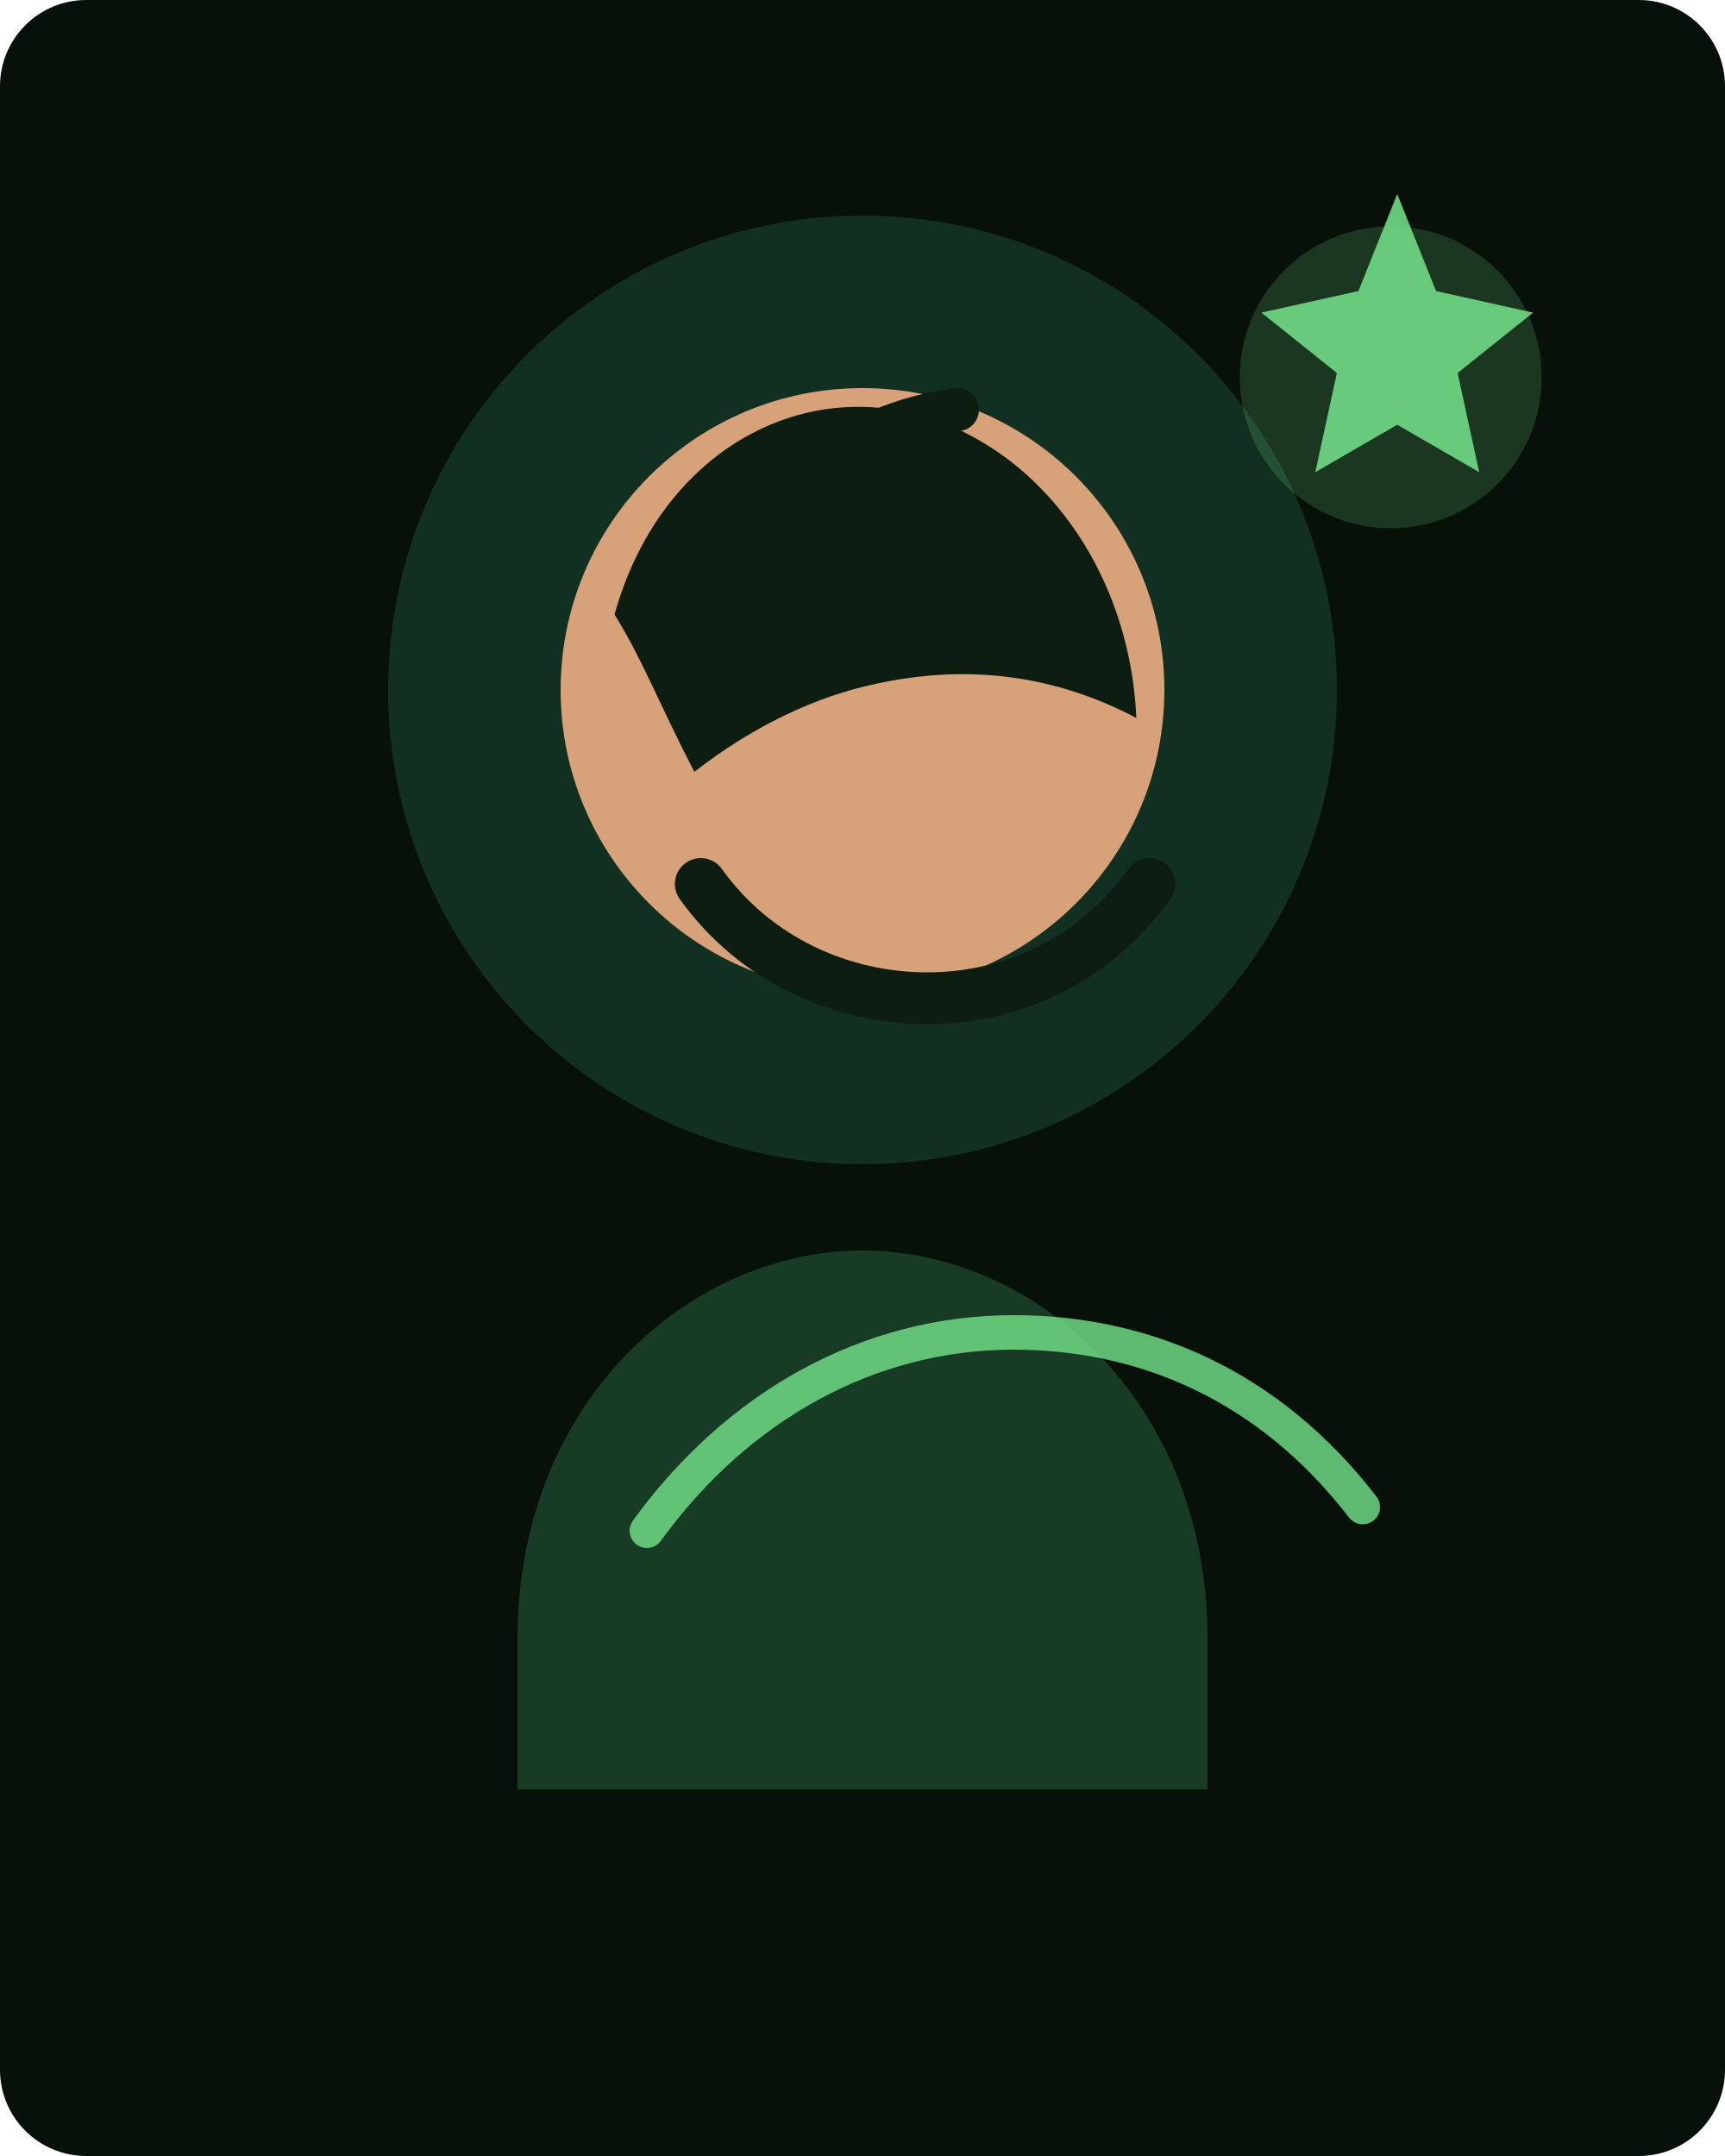
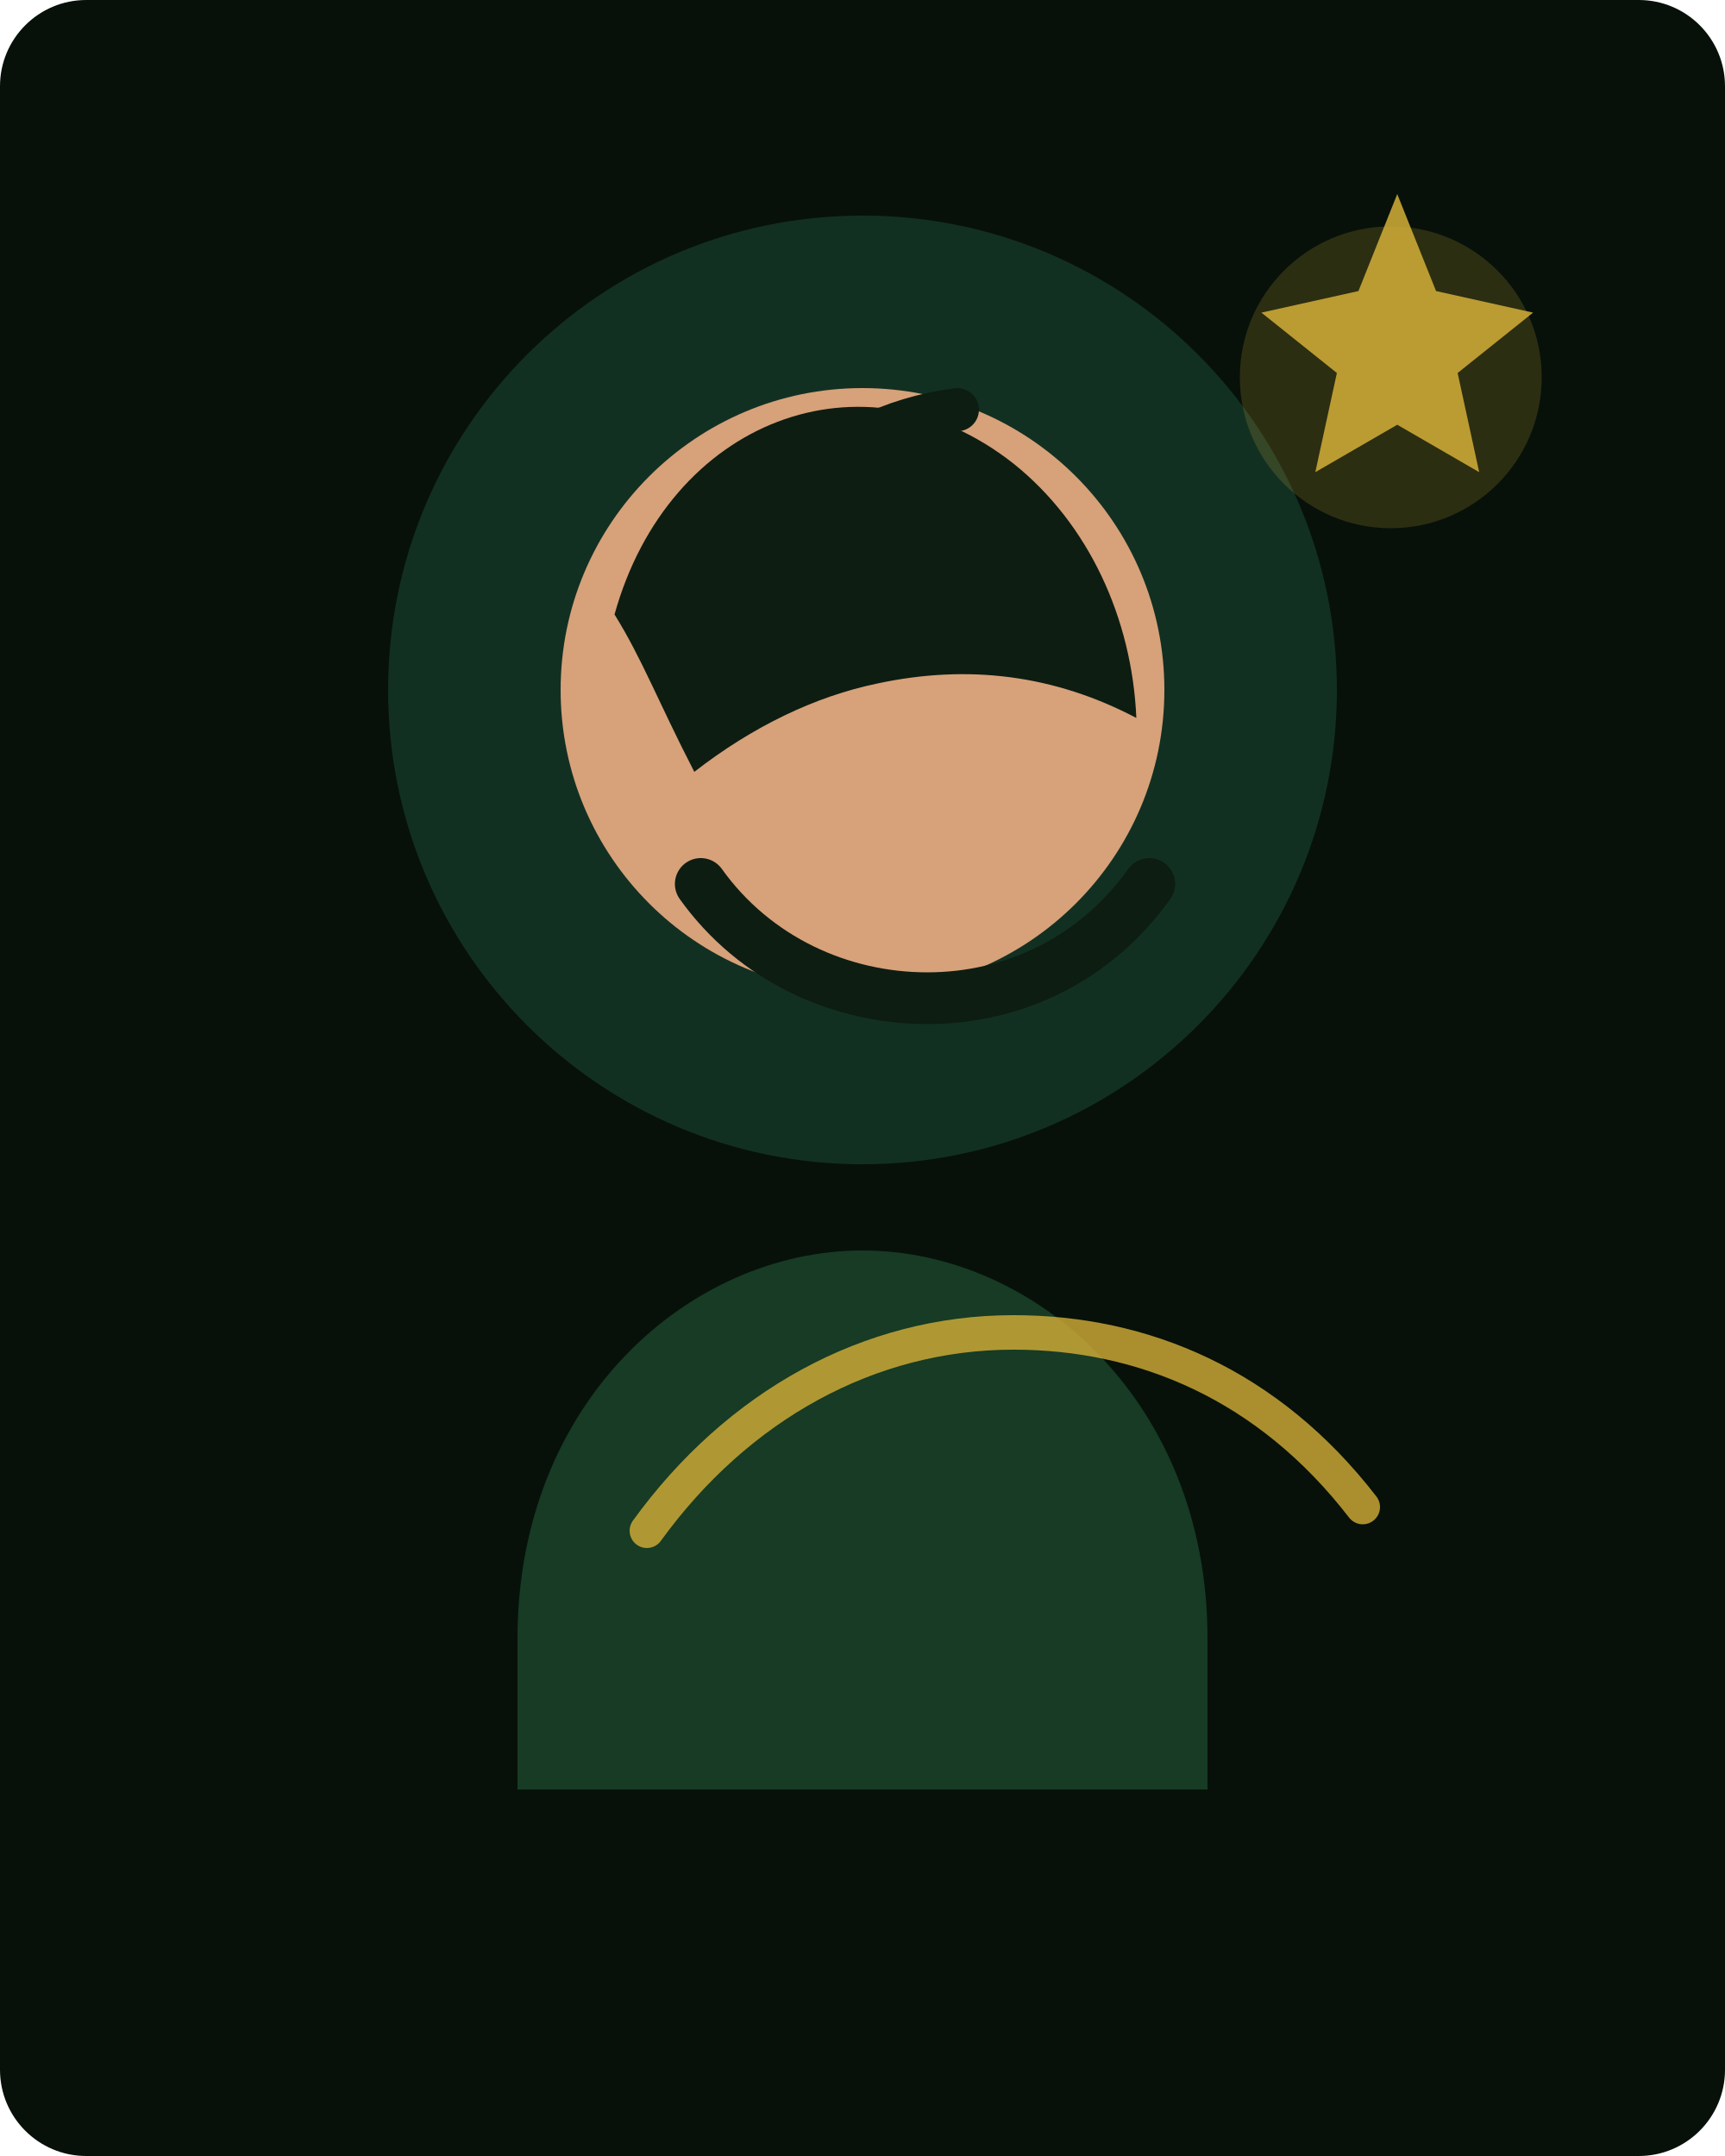
<svg xmlns="http://www.w3.org/2000/svg" width="800" height="1000" viewBox="0 0 800 1000">
  <rect width="800" height="1000" rx="40" fill="#07110A" />
  <circle cx="400" cy="320" r="220" fill="#123022" />
  <path d="M240 760c0-110 80-180 160-180s160 70 160 180v70H240z" fill="#173B24" />
  <circle cx="400" cy="320" r="140" fill="#D7A17A" />
  <path d="M285 285c25-90 115-125 185-70 35 28 55 72 57 118-38-20-78-25-120-16-29 6-58 20-85 41-17-33-24-52-37-73z" fill="#0D1D12" />
  <path d="M325 410c25 35 65 53 105 53 40 0 78-18 103-53" stroke="#0D1D12" stroke-width="24" stroke-linecap="round" fill="none" />
  <path d="M320 300c22-56 62-102 124-110" stroke="#0D1D12" stroke-width="20" stroke-linecap="round" fill="none" />
-   <path d="M300 710c42-58 103-92 170-92 60 0 118 24 162 81" stroke="#74E58B" stroke-width="16" stroke-linecap="round" fill="none" opacity="0.8" />
-   <circle cx="645" cy="175" r="70" fill="#74E58B" opacity="0.18" />
-   <path d="M648 90l18 45 45 10-35 28 10 46-38-22-38 22 10-46-35-28 45-10z" fill="#74E58B" opacity="0.85" />
+   <path d="M300 710c42-58 103-92 170-92 60 0 118 24 162 81" stroke="#D4AF37" stroke-width="16" stroke-linecap="round" fill="none" opacity="0.8" />
+   <circle cx="645" cy="175" r="70" fill="#D4AF37" opacity="0.18" />
+   <path d="M648 90l18 45 45 10-35 28 10 46-38-22-38 22 10-46-35-28 45-10z" fill="#D4AF37" opacity="0.85" />
</svg>
